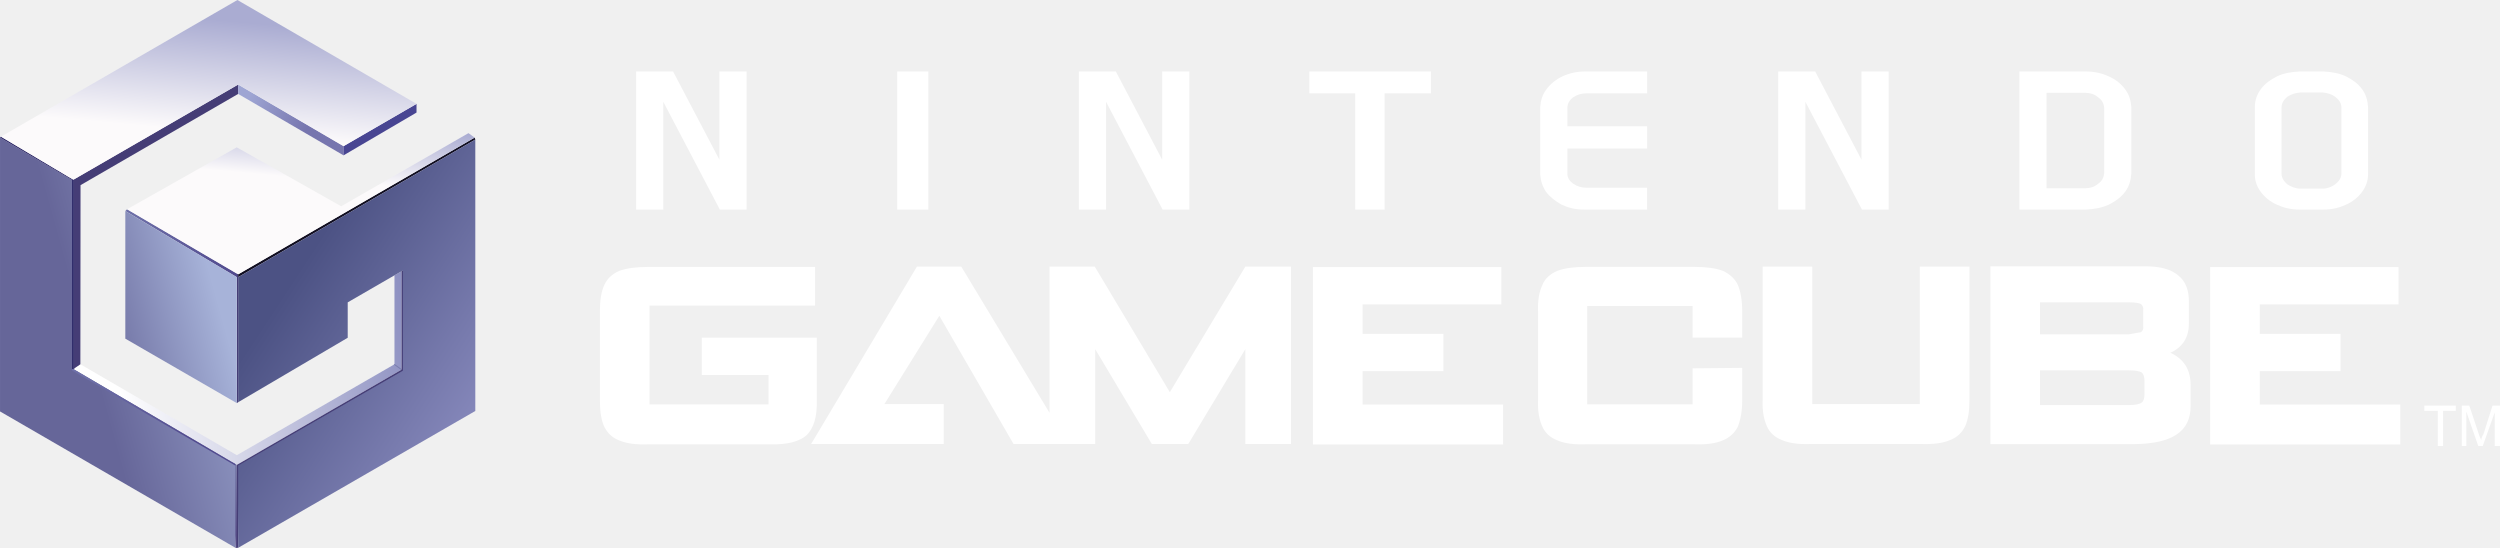
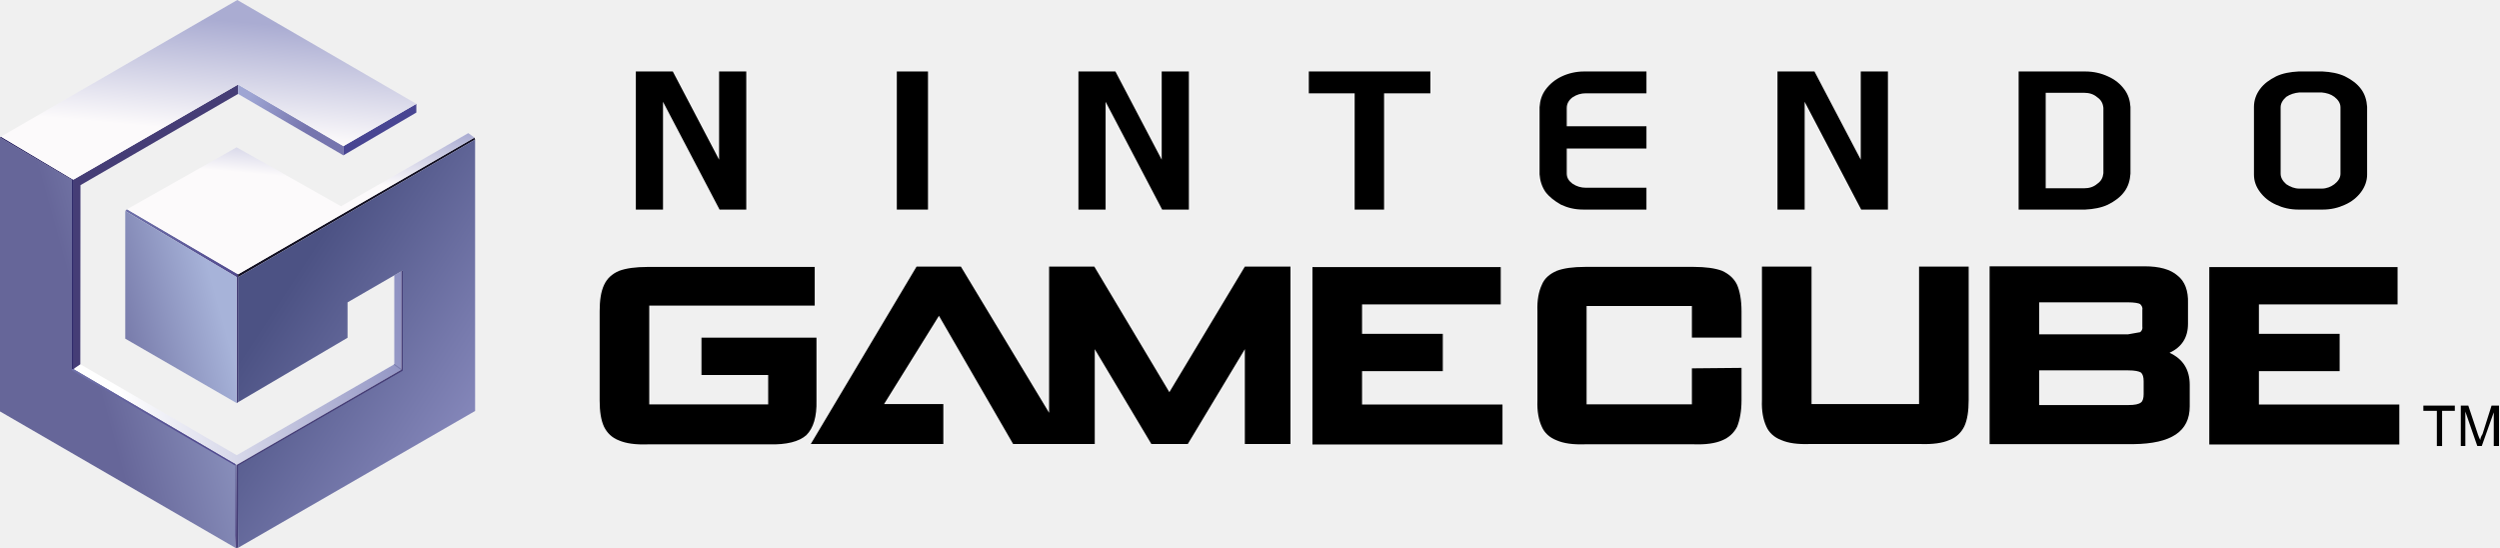
- <svg xmlns="http://www.w3.org/2000/svg" width="160mm" height="35.06mm" viewBox="0 0 566.93 124.23" id="svg2" version="1.1">
-   <defs id="defs4" />
-   <g id="layer1" transform="translate(-76.535,-98.81863)">
-     <g id="underneath_1_" transform="translate(76.535,98.81863)" />
-     <g id="BOTTOM_LEFT_LINE" transform="translate(76.535,98.81863)" />
-     <g id="g4606">
-       <g transform="translate(76.535,98.81863)" id="g4141">
-         <g id="Layer_6">
-           <line style="fill:none" x1="29.248" y1="99.123" x2="28.12" y2="98.282" id="line4144" />
-         </g>
-         <g id="_x33_D_PART">
-           <linearGradient id="SVGID_1_" gradientUnits="userSpaceOnUse" x1="24.415" y1="564.872" x2="104.743" y2="551.509" gradientTransform="translate(-0.0049,-473.4258)">
-             <stop offset="0.037" style="stop-color:#FFFFFF" id="stop4148" />
-             <stop offset="0.896" style="stop-color:#898CBF" id="stop4150" />
-           </linearGradient>
-           <polygon style="fill:url(#SVGID_1_)" points="53.699,103.224 18.222,82.608 16.628,83.691 53.699,105.427 91.065,83.824 91.065,61.505 89.451,62.438 89.451,82.608 " id="polygon4152" />
-         </g>
-         <g id="black_line_thing">
-           <polygon style="fill:#7a7eae" points="89.308,82.69 89.451,82.608 89.451,82.52 91.065,83.685 91.065,83.824 90.963,83.9 " id="polygon4155" />
-         </g>
-         <g id="dark_purple_top_line">
-           <linearGradient id="SVGID_2_" gradientUnits="userSpaceOnUse" x1="28.461" y1="68.837" x2="54.049" y2="68.837" gradientTransform="matrix(1,0,0,-1,-0.0449,123.9897)">
-             <stop offset="0" style="stop-color:#6E70A9" id="stop4159" />
-             <stop offset="0.969" style="stop-color:#514A8E" id="stop4161" />
-           </linearGradient>
-           <polygon style="fill:url(#SVGID_2_)" points="28.416,47.853 53.699,62.851 54.004,62.205 28.814,47.455 " id="polygon4163" />
-           <linearGradient id="SVGID_3_" gradientUnits="userSpaceOnUse" x1="53.857" y1="61.681" x2="54.185" y2="61.681" gradientTransform="matrix(1,0,0,-1,-0.0449,123.9897)">
-             <stop offset="0" style="stop-color:#6E70A9" id="stop4166" />
-             <stop offset="0.969" style="stop-color:#514A8E" id="stop4168" />
-           </linearGradient>
-           <polygon style="fill:url(#SVGID_3_)" points="54.14,62.413 53.813,62.413 53.922,62.205 54.107,62.205 " id="polygon4170" />
-         </g>
-         <g id="top_black_line">
-           <polygon style="fill:#120f22" points="107.627,31.206 107.785,31.647 54.004,62.851 54.004,62.205 " id="polygon4173" />
-         </g>
-         <g id="LOGO_DARK_LINES">
-           <polygon style="fill:#453d76" points="91.582,84.28 91.72,61.312 91.065,61.312 91.065,83.824 53.699,105.427 53.565,124.23 54.004,124.23 54.363,105.729 " id="polygon4176" />
-         </g>
-         <g id="LOGO">
-           <linearGradient id="SVGID_4_" gradientUnits="userSpaceOnUse" x1="64.085" y1="540.326" x2="108.726" y2="569.631" gradientTransform="translate(-0.0049,-473.4258)">
-             <stop offset="0" style="stop-color:#4C5284" id="stop4180" />
-             <stop offset="1" style="stop-color:#8789BC" id="stop4182" />
-           </linearGradient>
-           <polygon style="fill:url(#SVGID_4_)" points="54.004,91.212 54.004,62.851 107.785,31.647 107.785,93.197 54.004,124.23 54.004,105.573 91.361,84.062 91.361,61.332 78.85,68.566 78.85,76.595 " id="polygon4184" />
-         </g>
-         <g id="BOTTOM_LAIN_LEFT_LIGHT_LINE">
-           <linearGradient id="SVGID_5_" gradientUnits="userSpaceOnUse" x1="53.464" y1="596.999" x2="53.153" y2="577.096" gradientTransform="translate(-0.0049,-473.4258)">
-             <stop offset="0.11" style="stop-color:#4C407E" id="stop4188" />
-             <stop offset="0.89" style="stop-color:#666699" id="stop4190" />
-             <stop offset="1" style="stop-color:#A7B3D9" id="stop4192" />
-             <stop offset="1" style="stop-color:#9BA5CD" id="stop4194" />
-           </linearGradient>
-           <polyline style="fill:url(#SVGID_5_)" points="53.402,124.23 53.699,124.23 53.699,105.427 52.642,104.806 53.402,124.23    " id="polyline4196" />
-         </g>
-         <g id="underneath">
-           <polyline style="fill:#2d2868" points="16.542,40.703 16.771,40.897 16.862,83.532 16.628,83.691 16.486,83.601 16.542,40.703    " id="polyline4199" />
-         </g>
-         <g id="LEFT_3D_PURPLE_SHADOW">
-           <polygon style="fill:#453d76" points="54.004,21.3 18.26,41.987 18.222,82.608 16.628,83.691 16.628,40.755 54.004,19.174 " id="polygon4202" />
-         </g>
-         <g id="MAIN_DARK_PURPLE_LINE">
-           <polygon style="fill:#453d76" points="54.004,62.094 54.004,91.212 53.699,91.417 53.699,62.851 53.699,62.028 " id="polygon4205" />
-         </g>
-         <g id="logo_LEFT_side">
-           <linearGradient id="SVGID_6_" gradientUnits="userSpaceOnUse" x1="4.824" y1="553.133" x2="66.026" y2="536.123" gradientTransform="translate(-0.0049,-473.4258)">
-             <stop offset="0.233" style="stop-color:#666699" id="stop4209" />
-             <stop offset="0.724" style="stop-color:#A7B3D9" id="stop4211" />
-           </linearGradient>
-           <polygon style="fill:url(#SVGID_6_)" points="53.699,91.417 53.699,62.851 28.416,47.853 28.416,76.802 " id="polygon4213" />
-           <linearGradient id="SVGID_7_" gradientUnits="userSpaceOnUse" x1="5.882" y1="556.931" x2="67.08" y2="539.924" gradientTransform="translate(-0.0049,-473.4258)">
-             <stop offset="0.233" style="stop-color:#666699" id="stop4216" />
-             <stop offset="0.991" style="stop-color:#A7B3D9" id="stop4218" />
-           </linearGradient>
-           <polygon style="fill:url(#SVGID_7_)" points="16.628,40.964 0,31.206 0,93.302 53.402,124.23 53.402,123.926 53.402,105.251 16.628,83.691 " id="polygon4220" />
-         </g>
-         <g id="left_purple_line">
-           <rect style="fill:#2d2868" x="16.343" y="40.755" width="0.285" height="42.938" id="rect4223" />
-           <polygon style="fill:#2d2868" points="0,31.206 16.486,40.897 16.628,40.755 0.214,30.992 " id="polygon4225" />
-         </g>
-         <g id="BOTTOM_PURPLE_LINE">
-           <linearGradient id="SVGID_8_" gradientUnits="userSpaceOnUse" x1="19.586" y1="559.814" x2="43.921" y2="572.836" gradientTransform="translate(-0.0049,-473.4258)">
-             <stop offset="0" style="stop-color:#6E70A9" id="stop4229" />
-             <stop offset="0.969" style="stop-color:#514A8E" id="stop4231" />
-           </linearGradient>
-           <polygon style="fill:url(#SVGID_8_)" points="53.402,105.251 53.402,105.603 16.343,84.015 16.343,83.691 16.628,83.691 " id="polygon4233" />
-         </g>
-         <g id="top_middle_light_line">
-           <linearGradient id="SVGID_9_" gradientUnits="userSpaceOnUse" x1="55.735" y1="495.654" x2="71.185" y2="503.171" gradientTransform="translate(-0.0049,-473.4258)">
-             <stop offset="0.037" style="stop-color:#9EA5D3" id="stop4237" />
-             <stop offset="0.902" style="stop-color:#7675AE" id="stop4239" />
-           </linearGradient>
-           <polygon style="fill:url(#SVGID_9_)" points="77.901,35.231 54.004,21.3 54.004,19.174 77.901,33.142 " id="polygon4241" />
-         </g>
-         <g id="top_right">
-           <polygon style="fill:#484592" points="94.454,25.524 94.454,23.552 77.901,33.142 77.901,35.231 " id="polygon4244" />
-         </g>
-         <g id="MAIN_TOP">
-           <path style="fill:none" d="M 0,31.206" id="path4247" />
-           <linearGradient id="SVGID_10_" gradientUnits="userSpaceOnUse" x1="0.219" y1="504.418" x2="0.219" y2="504.418" gradientTransform="translate(-0.0049,-473.4258)">
-             <stop offset="0.233" style="stop-color:#666699" id="stop4250" />
-             <stop offset="0.991" style="stop-color:#A7B3D9" id="stop4252" />
-           </linearGradient>
-           <path style="fill:url(#SVGID_10_)" d="M 0.214,30.992" id="path4254" />
-           <linearGradient id="SVGID_11_" gradientUnits="userSpaceOnUse" x1="49.386" y1="477.947" x2="45.741" y2="518.442" gradientTransform="translate(-0.0049,-473.4258)">
-             <stop offset="0" style="stop-color:#AAACD2" id="stop4257" />
-             <stop offset="0.626" style="stop-color:#FCFAFB" id="stop4259" />
-           </linearGradient>
-           <polygon style="fill:url(#SVGID_11_)" points="16.628,40.755 0.214,30.992 53.833,0 94.454,23.552 77.901,33.142 54.004,19.174 " id="polygon4261" />
-           <linearGradient id="SVGID_12_" gradientUnits="userSpaceOnUse" x1="71.78" y1="473.265" x2="68.135" y2="513.761" gradientTransform="translate(-0.0049,-473.4258)">
-             <stop offset="0.674" style="stop-color:#AAACD2" id="stop4264" />
-             <stop offset="1" style="stop-color:#FCFAFB" id="stop4266" />
-           </linearGradient>
-           <polygon style="fill:url(#SVGID_12_)" points="107.627,31.206 54.004,62.205 28.814,47.455 53.68,33.409 77.369,46.781 106.232,30.192 " id="polygon4268" />
-         </g>
+ <svg xmlns="http://www.w3.org/2000/svg" version="1.1" id="Ebene_1" x="0px" y="0px" width="566.93px" height="124.23px" viewBox="0 0 566.93 124.23" enable-background="new 0 0 566.93 124.23" xml:space="preserve">
+   <g id="underneath_1_">
+ </g>
+   <g id="BOTTOM_LEFT_LINE">
+ </g>
+   <g>
+     <g>
+       <g id="Layer_6">
+         <line fill="none" x1="29.248" y1="99.123" x2="28.12" y2="98.282" />
      </g>
-       <g style="fill:#ffffff" transform="translate(76.535,98.81863)" id="g4270">
-         <path style="fill:#ffffff" id="path23497" d="m 373.52,21.158 0,-4.949 -14.143,0 c -1.816,0 -3.533,0.404 -5.054,1.11 -1.513,0.71 -2.726,1.718 -3.634,2.932 -0.908,1.209 -1.314,2.529 -1.416,4.04 l 0,15.252 c 0.1,1.417 0.508,2.729 1.313,3.944 0.912,1.21 2.121,2.116 3.537,2.924 1.516,0.71 3.127,1.115 5.053,1.115 l 14.34,0 0,-4.949 -13.739,0 c -1.11,0 -2.118,-0.306 -3.022,-0.911 -0.815,-0.604 -1.318,-1.312 -1.318,-2.319 l 0,-5.657 18.082,0 0,-5.053 -18.082,0 0,-4.142 c 0,-1.013 0.503,-1.817 1.318,-2.427 0.904,-0.606 1.912,-0.91 3.022,-0.91 l 13.739,0" />
-         <path style="fill:#ffffff" id="path23501" d="m 457.952,16.21 0,31.317 15.102,0 c 1.916,-0.098 3.625,-0.405 5.139,-1.107 1.609,-0.804 2.818,-1.712 3.723,-2.921 0.908,-1.203 1.307,-2.615 1.408,-4.127 l 0,-15.106 c -0.102,-1.507 -0.5,-2.821 -1.408,-4.028 -0.904,-1.208 -2.111,-2.213 -3.723,-2.921 -1.514,-0.705 -3.225,-1.107 -5.139,-1.107 l -15.102,0 0,0 z m 17.826,5.842 c 0.898,0.604 1.303,1.407 1.404,2.418 l 0,14.803 c -0.104,1.006 -0.506,1.812 -1.404,2.416 -0.809,0.703 -1.82,1.005 -2.928,1.005 l -8.758,0 0,-21.648 8.758,0 c 1.108,0 2.119,0.301 2.928,1.006" />
-         <path style="fill:#ffffff" id="path23503" d="m 531.958,17.302 c -1.488,-0.692 -3.172,-0.993 -5.053,-1.093 l -5.453,0 c -1.885,0.099 -3.566,0.4 -5.057,1.093 -1.584,0.794 -2.775,1.68 -3.666,2.874 -0.895,1.186 -1.389,2.576 -1.389,4.063 l 0,15.359 c 0,1.486 0.494,2.777 1.389,3.967 0.891,1.19 2.082,2.179 3.666,2.874 1.49,0.693 3.172,1.089 5.057,1.089 l 5.453,0 c 1.881,0 3.563,-0.396 5.053,-1.089 1.584,-0.694 2.773,-1.684 3.666,-2.874 0.893,-1.191 1.387,-2.577 1.387,-3.967 l 0,-15.36 c -0.096,-1.487 -0.494,-2.877 -1.387,-4.063 -0.893,-1.194 -2.082,-2.08 -3.666,-2.873 z m -2.379,4.656 c 0.891,0.694 1.387,1.484 1.387,2.382 l 0,15.059 c 0,0.892 -0.496,1.686 -1.387,2.379 -0.793,0.597 -1.787,0.994 -2.873,0.994 l -5.055,0 c -1.094,0 -2.084,-0.396 -2.977,-0.994 -0.789,-0.694 -1.285,-1.487 -1.285,-2.379 l 0,-15.059 c 0,-0.897 0.496,-1.688 1.285,-2.382 0.893,-0.596 1.883,-0.893 2.977,-0.992 l 5.055,0 c 1.087,0.101 2.08,0.397 2.873,0.992" />
-         <path style="fill:#ffffff" id="path23515" d="m 169.301,16.21 -6.163,0 0,20.003 -10.504,-20.003 -8.385,0 0,31.317 6.163,0 0,-24.444 12.828,24.444 6.061,0 0,-31.317" />
-         <path style="fill:#ffffff" id="path23515_1_" d="m 269.711,16.21 -6.163,0 0,20.003 -10.505,-20.003 -8.385,0 0,31.317 6.163,0 0,-24.444 12.828,24.444 6.062,0 0,-31.317" />
-         <path style="fill:#ffffff" id="path23515_2_" d="m 428.299,16.21 -6.162,0 0,20.003 -10.504,-20.003 -8.387,0 0,31.317 6.163,0 0,-24.444 12.828,24.444 6.062,0 0,-31.317" />
-         <path style="fill:#ffffff" id="path23517" d="m 210.526,47.527 0,-31.317 -7.07,0 0,31.317 7.07,0 0,0" />
-         <path style="fill:#ffffff" id="path23521" d="m 296.922,16.21 0,4.949 10.401,0 0,26.369 6.671,0 0,-26.37 10.504,0 0,-4.949 -27.578,0 0,0" />
+       <g id="_x33_D_PART">
+         <linearGradient id="SVGID_1_" gradientUnits="userSpaceOnUse" x1="24.415" y1="564.872" x2="104.743" y2="551.509" gradientTransform="matrix(1 0 0 1 -0.0049 -473.4258)">
+           <stop offset="0.037" style="stop-color:#FFFFFF" />
+           <stop offset="0.896" style="stop-color:#898CBF" />
+         </linearGradient>
+         <polygon fill="url(#SVGID_1_)" points="89.451,62.438 89.451,82.608 53.699,103.224 18.222,82.608 16.628,83.691 53.699,105.427      91.065,83.824 91.065,61.505    " />
      </g>
-       <g style="fill:#ffffff" transform="translate(76.535,98.81863)" id="g4280">
-         <path style="fill:#ffffff" id="path23505" d="m 543.92,69.03 0,-8.463 -42.717,0 0,40.229 43.113,0 0,-9.062 -31.855,0 0,-7.57 18.316,0 0,-8.457 -18.316,0 0,-6.677 31.459,0 0,0" />
-         <path style="fill:#ffffff" id="path23507" d="m 496.374,68.755 c 0.096,-2.785 -0.697,-4.977 -2.393,-6.274 -1.596,-1.394 -4.08,-2.09 -7.467,-2.09 l -35.148,0 0,40.325 32.658,0 c 8.563,-0.099 12.744,-2.887 12.744,-8.562 l 0,-4.883 c 0,-3.382 -1.492,-5.87 -4.582,-7.262 2.789,-1.298 4.188,-3.487 4.188,-6.576 l 0,-4.678 0,0 z m -10.854,0.2 c 0.398,0.399 0.602,0.8 0.496,1.396 l 0,3.685 c 0.104,0.495 -0.098,0.995 -0.496,1.293 l -2.795,0.495 -20.107,0 0,-7.266 20.107,0 c 1.502,0 2.496,0.199 2.795,0.397 l 0,0 z m -22.902,22.9 0,-7.867 20.211,0 c 1.496,0 2.393,0.201 2.889,0.5 0.402,0.401 0.596,0.998 0.596,1.993 l 0,2.886 c 0,0.897 -0.191,1.594 -0.596,1.891 -0.496,0.4 -1.393,0.597 -2.889,0.597 l -20.211,0" />
-         <path style="fill:#ffffff" id="path23509" d="m 446.614,60.458 -11.25,0 0,31.167 -24.396,0 0,-31.167 -11.248,0 0,30.271 c -0.106,2.486 0.295,4.484 0.99,5.975 0.6,1.395 1.797,2.49 3.389,3.089 1.597,0.695 3.684,0.993 6.47,0.896 l 25.093,0 c 2.789,0.097 4.977,-0.201 6.57,-0.896 1.59,-0.599 2.689,-1.694 3.389,-3.089 0.695,-1.491 0.996,-3.487 0.996,-5.975 l 0,-30.271" />
-         <path style="fill:#ffffff" id="path23511" d="m 394.09,64.607 c -0.705,-1.489 -1.896,-2.488 -3.388,-3.186 -1.596,-0.602 -3.784,-0.898 -6.473,-0.898 l -24.591,0 c -2.789,0 -4.881,0.298 -6.478,0.898 -1.591,0.697 -2.786,1.696 -3.382,3.186 -0.697,1.494 -1.096,3.484 -0.993,5.974 l 0,20.214 c -0.103,2.484 0.296,4.48 0.993,5.971 0.596,1.396 1.791,2.491 3.382,3.093 1.597,0.693 3.688,0.991 6.478,0.893 l 24.592,0 c 2.688,0.098 4.877,-0.199 6.473,-0.893 1.492,-0.602 2.684,-1.697 3.387,-3.093 0.597,-1.489 0.996,-3.485 0.996,-5.971 l 0,-7.371 -11.256,0.105 0,8.162 -23.893,0 0,-22.301 23.893,0 0,7.165 11.256,0 0,-5.974 c 0,-2.585 -0.399,-4.574 -0.996,-5.974" />
-         <path style="fill:#ffffff" id="path23513" d="m 340.461,69.03 0,-8.463 -42.718,0 0,40.229 43.116,0 0,-9.062 -31.861,0 0,-7.57 18.321,0 0,-8.457 -18.321,0 0,-6.677 31.463,0 0,0" />
-         <path style="fill:#ffffff" id="path23523" d="m 282.411,60.458 -17.127,28.48 -17.025,-28.48 -10.254,0 0,33.159 -20.016,-33.159 -10.056,0 -23.994,40.228 30.068,0 0,-9.061 -13.442,0 12.447,-20.013 16.828,29.072 18.519,0 0,-21.505 12.842,21.505 8.266,0 12.942,-21.505 0,21.505 10.354,0 0,-40.227 -10.354,0 0,0" />
-         <path style="fill:#ffffff" id="path23525" d="m 184.83,69.307 0,-8.77 -37.938,0 c -2.685,0 -4.879,0.3 -6.474,0.899 -1.59,0.696 -2.686,1.698 -3.381,3.187 -0.7,1.493 -0.998,3.483 -0.998,5.975 l 0,20.21 c 0,2.486 0.298,4.483 0.998,5.975 0.696,1.395 1.792,2.49 3.381,3.091 1.594,0.692 3.789,0.991 6.474,0.895 l 27.584,0 c 3.978,0.097 6.768,-0.599 8.458,-2.091 1.595,-1.595 2.391,-4.183 2.294,-7.868 l 0,-14.24 -26.088,0 0,8.47 15.135,0 0,6.667 -26.985,0 0,-22.4 37.54,0" />
+       <g id="black_line_thing">
+         <polygon fill="#7A7EAE" points="89.451,82.52 91.065,83.685 91.065,83.824 90.963,83.9 89.308,82.69 89.451,82.608    " />
      </g>
-       <g style="fill:#ffffff" transform="translate(76.535,98.81863)" id="g4289">
-         <path style="fill:#ffffff" id="path23527" d="m 566.93,91.979 -1.693,0 -2.041,6.45 c -0.334,0.513 -0.51,1.024 -0.51,1.362 -0.172,-0.338 -0.346,-0.682 -0.512,-1.188 l -2.211,-6.626 -1.699,0 0,9.17 1.027,0 0,-7.813 2.717,7.813 1.012,0 2.721,-7.642 0,7.642 1.189,0 0,-9.168" />
-         <path style="fill:#ffffff" id="path23529" d="m 554.016,93.167 2.893,0 0,-1.188 -7.139,0 0,1.188 3.063,0 0,7.982 1.186,0 0,-7.982" />
+       <g id="dark_purple_top_line">
+         <linearGradient id="SVGID_2_" gradientUnits="userSpaceOnUse" x1="28.461" y1="68.837" x2="54.049" y2="68.837" gradientTransform="matrix(1 0 0 -1 -0.0449 123.9897)">
+           <stop offset="0" style="stop-color:#6E70A9" />
+           <stop offset="0.969" style="stop-color:#514A8E" />
+         </linearGradient>
+         <polygon fill="url(#SVGID_2_)" points="54.004,62.205 28.814,47.455 28.416,47.853 53.699,62.851    " />
+         <linearGradient id="SVGID_3_" gradientUnits="userSpaceOnUse" x1="53.857" y1="61.681" x2="54.185" y2="61.681" gradientTransform="matrix(1 0 0 -1 -0.0449 123.9897)">
+           <stop offset="0" style="stop-color:#6E70A9" />
+           <stop offset="0.969" style="stop-color:#514A8E" />
+         </linearGradient>
+         <polygon fill="url(#SVGID_3_)" points="53.922,62.205 54.107,62.205 54.14,62.413 53.813,62.413    " />
      </g>
+       <g id="top_black_line">
+         <polygon fill="#120F22" points="54.004,62.851 54.004,62.205 107.627,31.206 107.785,31.647    " />
+       </g>
+       <g id="LOGO_DARK_LINES">
+         <polygon fill="#453D76" points="54.004,124.23 54.363,105.729 91.582,84.28 91.72,61.312 91.065,61.312 91.065,83.824      53.699,105.427 53.565,124.23    " />
+       </g>
+       <g id="LOGO">
+         <linearGradient id="SVGID_4_" gradientUnits="userSpaceOnUse" x1="64.085" y1="540.326" x2="108.726" y2="569.631" gradientTransform="matrix(1 0 0 1 -0.0049 -473.4258)">
+           <stop offset="0" style="stop-color:#4C5284" />
+           <stop offset="1" style="stop-color:#8789BC" />
+         </linearGradient>
+         <polygon fill="url(#SVGID_4_)" points="54.004,91.212 54.004,62.851 107.785,31.647 107.785,93.197 54.004,124.23      54.004,105.573 91.361,84.062 91.361,61.332 78.85,68.566 78.85,76.595    " />
+       </g>
+       <g id="BOTTOM_LAIN_LEFT_LIGHT_LINE">
+         <linearGradient id="SVGID_5_" gradientUnits="userSpaceOnUse" x1="53.464" y1="596.999" x2="53.153" y2="577.096" gradientTransform="matrix(1 0 0 1 -0.0049 -473.4258)">
+           <stop offset="0.11" style="stop-color:#4C407E" />
+           <stop offset="0.89" style="stop-color:#666699" />
+           <stop offset="1" style="stop-color:#A7B3D9" />
+           <stop offset="1" style="stop-color:#9BA5CD" />
+         </linearGradient>
+         <polyline fill="url(#SVGID_5_)" points="53.402,124.23 53.699,124.23 53.699,105.427 52.642,104.806 53.402,124.23    " />
+       </g>
+       <g id="underneath">
+         <polyline fill="#2D2868" points="16.542,40.703 16.771,40.897 16.862,83.532 16.628,83.691 16.486,83.601 16.542,40.703    " />
+       </g>
+       <g id="LEFT_3D_PURPLE_SHADOW">
+         <polygon fill="#453D76" points="18.222,82.608 16.628,83.691 16.628,40.755 54.004,19.174 54.004,21.3 18.26,41.987    " />
+       </g>
+       <g id="MAIN_DARK_PURPLE_LINE">
+         <polygon fill="#453D76" points="54.004,62.094 54.004,91.212 53.699,91.417 53.699,62.851 53.699,62.028    " />
+       </g>
+       <g id="logo_LEFT_side">
+         <linearGradient id="SVGID_6_" gradientUnits="userSpaceOnUse" x1="4.824" y1="553.133" x2="66.026" y2="536.124" gradientTransform="matrix(1 0 0 1 -0.0049 -473.4258)">
+           <stop offset="0.233" style="stop-color:#666699" />
+           <stop offset="0.724" style="stop-color:#A7B3D9" />
+         </linearGradient>
+         <polygon fill="url(#SVGID_6_)" points="28.416,47.853 28.416,76.802 53.699,91.417 53.699,62.851    " />
+         <linearGradient id="SVGID_7_" gradientUnits="userSpaceOnUse" x1="5.882" y1="556.931" x2="67.08" y2="539.923" gradientTransform="matrix(1 0 0 1 -0.0049 -473.4258)">
+           <stop offset="0.233" style="stop-color:#666699" />
+           <stop offset="0.991" style="stop-color:#A7B3D9" />
+         </linearGradient>
+         <polygon fill="url(#SVGID_7_)" points="53.402,123.926 53.402,105.251 16.628,83.691 16.628,40.964 0,31.206 0,93.302      53.402,124.23    " />
+       </g>
+       <g id="left_purple_line">
+         <rect x="16.343" y="40.755" fill="#2D2868" width="0.285" height="42.938" />
+         <polygon fill="#2D2868" points="16.628,40.755 0.214,30.992 0,31.206 16.486,40.897    " />
+       </g>
+       <g id="BOTTOM_PURPLE_LINE">
+         <linearGradient id="SVGID_8_" gradientUnits="userSpaceOnUse" x1="19.586" y1="559.814" x2="43.921" y2="572.836" gradientTransform="matrix(1 0 0 1 -0.0049 -473.4258)">
+           <stop offset="0" style="stop-color:#6E70A9" />
+           <stop offset="0.969" style="stop-color:#514A8E" />
+         </linearGradient>
+         <polygon fill="url(#SVGID_8_)" points="53.402,105.251 53.402,105.603 16.343,84.015 16.343,83.691 16.628,83.691    " />
+       </g>
+       <g id="top_middle_light_line">
+         <linearGradient id="SVGID_9_" gradientUnits="userSpaceOnUse" x1="55.735" y1="495.654" x2="71.185" y2="503.171" gradientTransform="matrix(1 0 0 1 -0.0049 -473.4258)">
+           <stop offset="0.037" style="stop-color:#9EA5D3" />
+           <stop offset="0.902" style="stop-color:#7675AE" />
+         </linearGradient>
+         <polygon fill="url(#SVGID_9_)" points="54.004,19.174 77.901,33.142 77.901,35.231 54.004,21.3    " />
+       </g>
+       <g id="top_right">
+         <polygon fill="#484592" points="77.901,33.142 77.901,35.231 94.454,25.524 94.454,23.552    " />
+       </g>
+       <g id="MAIN_TOP">
+         <path fill="none" d="M0,31.206" />
+         <linearGradient id="SVGID_10_" gradientUnits="userSpaceOnUse" x1="0.219" y1="504.418" x2="0.219" y2="504.418" gradientTransform="matrix(1 0 0 1 -0.0049 -473.4258)">
+           <stop offset="0.233" style="stop-color:#666699" />
+           <stop offset="0.991" style="stop-color:#A7B3D9" />
+         </linearGradient>
+         <path fill="url(#SVGID_10_)" d="M0.214,30.992" />
+         <linearGradient id="SVGID_11_" gradientUnits="userSpaceOnUse" x1="49.386" y1="477.947" x2="45.741" y2="518.442" gradientTransform="matrix(1 0 0 1 -0.0049 -473.4258)">
+           <stop offset="0" style="stop-color:#AAACD2" />
+           <stop offset="0.626" style="stop-color:#FCFAFB" />
+         </linearGradient>
+         <polygon fill="url(#SVGID_11_)" points="53.833,0 94.454,23.552 77.901,33.142 54.004,19.174 16.628,40.755 0.214,30.992    " />
+         <linearGradient id="SVGID_12_" gradientUnits="userSpaceOnUse" x1="71.78" y1="473.265" x2="68.135" y2="513.761" gradientTransform="matrix(1 0 0 1 -0.0049 -473.4258)">
+           <stop offset="0.674" style="stop-color:#AAACD2" />
+           <stop offset="1" style="stop-color:#FCFAFB" />
+         </linearGradient>
+         <polygon fill="url(#SVGID_12_)" points="28.814,47.455 53.68,33.409 77.369,46.781 106.232,30.192 107.627,31.206 54.004,62.205         " />
+       </g>
+     </g>
+     <g>
+       <path id="path23497" d="M373.52,21.158v-4.949h-14.143c-1.816,0-3.533,0.404-5.054,1.11c-1.513,0.71-2.726,1.718-3.634,2.932    c-0.908,1.209-1.314,2.529-1.416,4.04v15.252c0.1,1.417,0.508,2.729,1.313,3.944c0.912,1.21,2.121,2.116,3.537,2.924    c1.516,0.71,3.127,1.115,5.053,1.115h14.34v-4.949h-13.739c-1.11,0-2.118-0.306-3.022-0.911c-0.815-0.604-1.318-1.312-1.318-2.319    v-5.657h18.082v-5.053h-18.082v-4.142c0-1.013,0.503-1.817,1.318-2.427c0.904-0.606,1.912-0.91,3.022-0.91h13.739" />
+       <path id="path23501" d="M457.952,16.21v31.317h15.102c1.916-0.098,3.625-0.405,5.139-1.107c1.609-0.804,2.818-1.712,3.723-2.921    c0.908-1.203,1.307-2.615,1.408-4.127V24.266c-0.102-1.507-0.5-2.821-1.408-4.028c-0.904-1.208-2.111-2.213-3.723-2.921    c-1.514-0.705-3.225-1.107-5.139-1.107H457.952L457.952,16.21z M475.778,22.052c0.898,0.604,1.303,1.407,1.404,2.418v14.803    c-0.104,1.006-0.506,1.812-1.404,2.416c-0.809,0.703-1.82,1.005-2.928,1.005h-8.758V21.046h8.758    C473.958,21.046,474.969,21.347,475.778,22.052" />
+       <path id="path23503" d="M531.958,17.302c-1.488-0.692-3.172-0.993-5.053-1.093h-5.453c-1.885,0.099-3.566,0.4-5.057,1.093    c-1.584,0.794-2.775,1.68-3.666,2.874c-0.895,1.186-1.389,2.576-1.389,4.063v15.359c0,1.486,0.494,2.777,1.389,3.967    c0.891,1.19,2.082,2.179,3.666,2.874c1.49,0.693,3.172,1.089,5.057,1.089h5.453c1.881,0,3.563-0.396,5.053-1.089    c1.584-0.694,2.773-1.684,3.666-2.874c0.893-1.191,1.387-2.577,1.387-3.967v-15.36c-0.096-1.487-0.494-2.877-1.387-4.063    C534.731,18.981,533.542,18.095,531.958,17.302z M529.579,21.958c0.891,0.694,1.387,1.484,1.387,2.382v15.059    c0,0.892-0.496,1.686-1.387,2.379c-0.793,0.597-1.787,0.994-2.873,0.994h-5.055c-1.094,0-2.084-0.396-2.977-0.994    c-0.789-0.694-1.285-1.487-1.285-2.379V24.34c0-0.897,0.496-1.688,1.285-2.382c0.893-0.596,1.883-0.893,2.977-0.992h5.055    C527.793,21.067,528.786,21.363,529.579,21.958" />
+       <path id="path23515" d="M169.301,16.21h-6.163v20.003L152.634,16.21h-8.385v31.317h6.163V23.083l12.828,24.444h6.061V16.21" />
+       <path id="path23515_1_" d="M269.711,16.21h-6.163v20.003L253.043,16.21h-8.385v31.317h6.163V23.083l12.828,24.444h6.062V16.21" />
+       <path id="path23515_2_" d="M428.299,16.21h-6.162v20.003L411.633,16.21h-8.387v31.317h6.163V23.083l12.828,24.444h6.062V16.21" />
+       <path id="path23517" d="M210.526,47.527V16.21h-7.07v31.317H210.526L210.526,47.527" />
+       <path id="path23521" d="M296.922,16.21v4.949h10.401v26.369h6.671v-26.37h10.504v-4.949H296.92l0,0" />
+     </g>
+     <g>
+       <path id="path23505" d="M543.92,69.03v-8.463h-42.717v40.229h43.113v-9.062h-31.855v-7.57h18.316v-8.457h-18.316V69.03H543.92    L543.92,69.03" />
+       <path id="path23507" d="M496.374,68.755c0.096-2.785-0.697-4.977-2.393-6.274c-1.596-1.394-4.08-2.09-7.467-2.09h-35.148v40.325    h32.658c8.563-0.099,12.744-2.887,12.744-8.562v-4.883c0-3.382-1.492-5.87-4.582-7.262c2.789-1.298,4.188-3.487,4.188-6.576    V68.755L496.374,68.755z M485.52,68.955c0.398,0.399,0.602,0.8,0.496,1.396v3.685c0.104,0.495-0.098,0.995-0.496,1.293    l-2.795,0.495h-20.107v-7.266h20.107C484.227,68.558,485.221,68.757,485.52,68.955L485.52,68.955z M462.618,91.855v-7.867h20.211    c1.496,0,2.393,0.201,2.889,0.5c0.402,0.401,0.596,0.998,0.596,1.993v2.886c0,0.897-0.191,1.594-0.596,1.891    c-0.496,0.4-1.393,0.597-2.889,0.597L462.618,91.855" />
+       <path id="path23509" d="M446.614,60.458h-11.25v31.167h-24.396V60.458h-11.248v30.271c-0.106,2.486,0.295,4.484,0.99,5.975    c0.6,1.395,1.797,2.49,3.389,3.089c1.597,0.695,3.684,0.993,6.47,0.896h25.093c2.789,0.097,4.977-0.201,6.57-0.896    c1.59-0.599,2.689-1.694,3.389-3.089c0.695-1.491,0.996-3.487,0.996-5.975V60.458" />
+       <path id="path23511" d="M394.09,64.607c-0.705-1.489-1.896-2.488-3.388-3.186c-1.596-0.602-3.784-0.898-6.473-0.898h-24.591    c-2.789,0-4.881,0.298-6.478,0.898c-1.591,0.697-2.786,1.696-3.382,3.186c-0.697,1.494-1.096,3.484-0.993,5.974v20.214    c-0.103,2.484,0.296,4.48,0.993,5.971c0.596,1.396,1.791,2.491,3.382,3.093c1.597,0.693,3.688,0.991,6.478,0.893h24.592    c2.688,0.098,4.877-0.199,6.473-0.893c1.492-0.602,2.684-1.697,3.387-3.093c0.597-1.489,0.996-3.485,0.996-5.971v-7.371    l-11.256,0.105v8.162h-23.893V69.39h23.893v7.165h11.256v-5.974C395.086,67.996,394.687,66.007,394.09,64.607" />
+       <path id="path23513" d="M340.461,69.03v-8.463h-42.718v40.229h43.116v-9.062h-31.861v-7.57h18.321v-8.457h-18.321V69.03H340.461    L340.461,69.03" />
+       <path id="path23523" d="M282.411,60.458l-17.127,28.48l-17.025-28.48h-10.254v33.159l-20.016-33.159h-10.056l-23.994,40.228    h30.068v-9.061h-13.442l12.447-20.013l16.828,29.072h18.519V79.179l12.842,21.505h8.266l12.942-21.505v21.505h10.354V60.457    h-10.354l0,0" />
+       <path id="path23525" d="M184.83,69.307v-8.77h-37.938c-2.685,0-4.879,0.3-6.474,0.899c-1.59,0.696-2.686,1.698-3.381,3.187    c-0.7,1.493-0.998,3.483-0.998,5.975v20.21c0,2.486,0.298,4.483,0.998,5.975c0.696,1.395,1.792,2.49,3.381,3.091    c1.594,0.692,3.789,0.991,6.474,0.895h27.584c3.978,0.097,6.768-0.599,8.458-2.091c1.595-1.595,2.391-4.183,2.294-7.868v-14.24    H159.14v8.47h15.135v6.667H147.29V69.307H184.83" />
+     </g>
+     <g>
+       <path id="path23527" d="M566.93,91.979h-1.693l-2.041,6.45c-0.334,0.513-0.51,1.024-0.51,1.362    c-0.172-0.338-0.346-0.682-0.512-1.188l-2.211-6.626h-1.699v9.17h1.027v-7.813l2.717,7.813h1.012l2.721-7.642v7.642h1.189V91.979" />
+       <path id="path23529" d="M554.016,93.167h2.893v-1.188h-7.139v1.188h3.063v7.982h1.186v-7.982" />
    </g>
  </g>
</svg>
